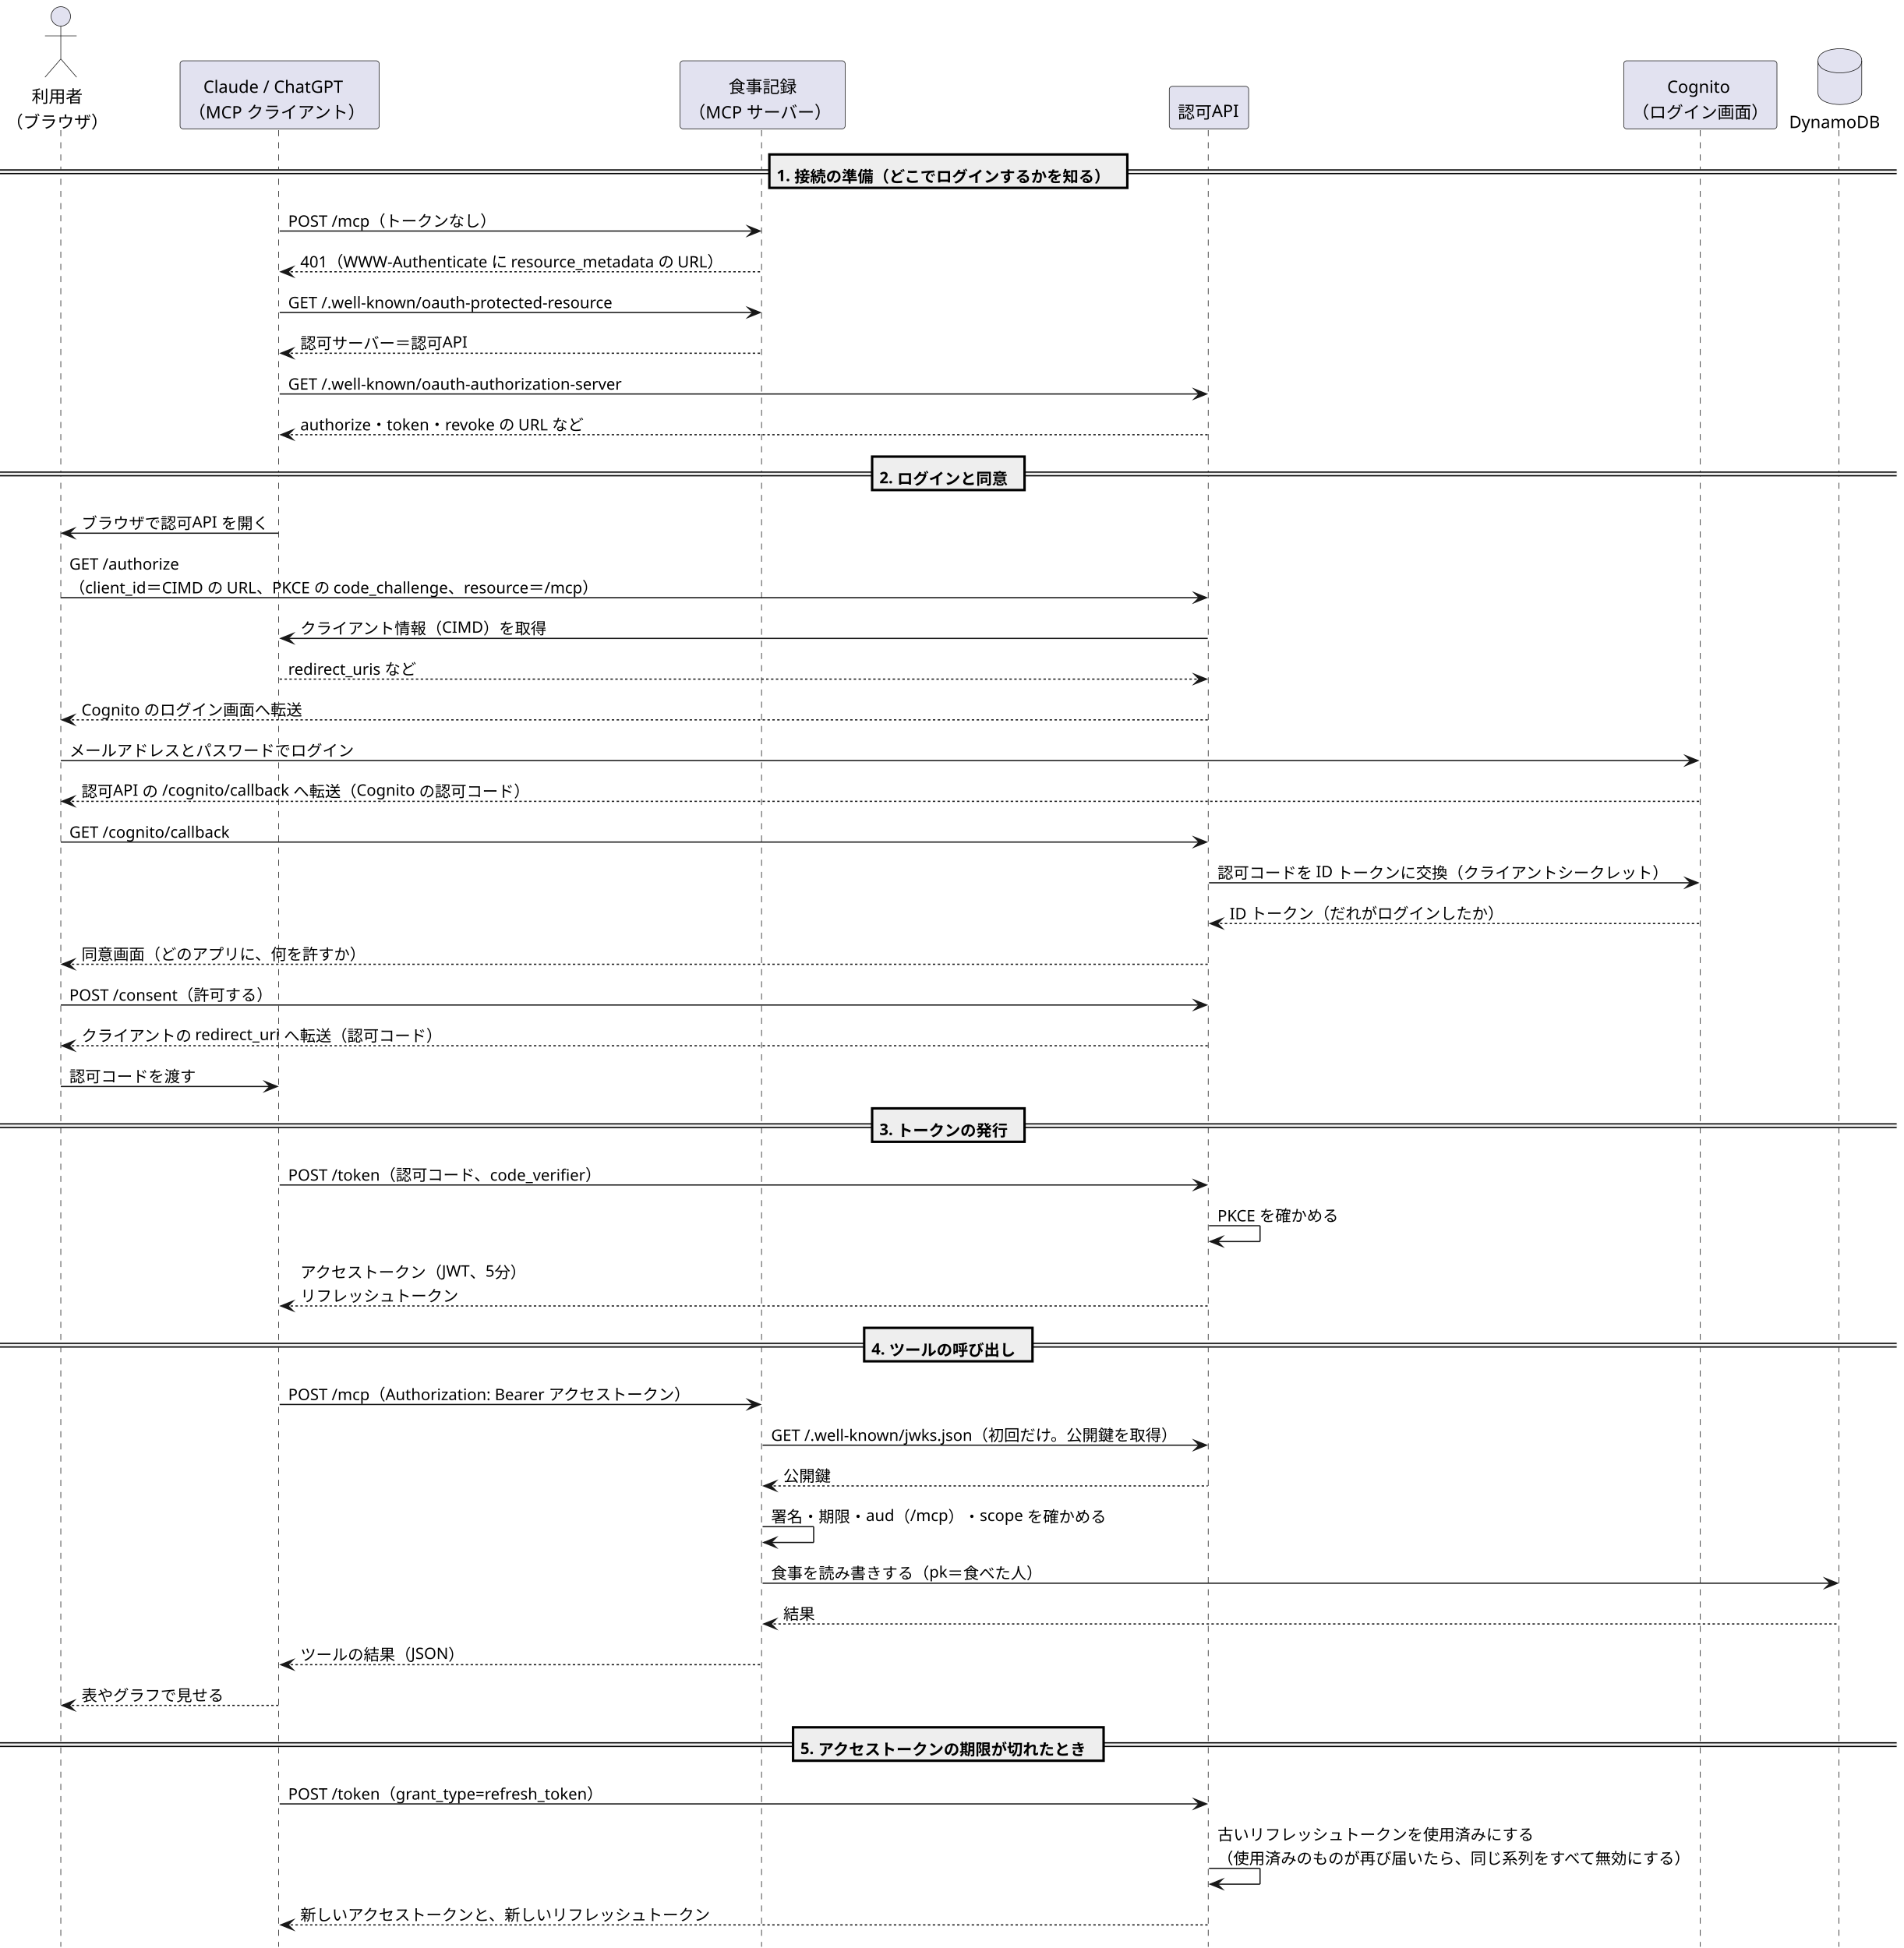
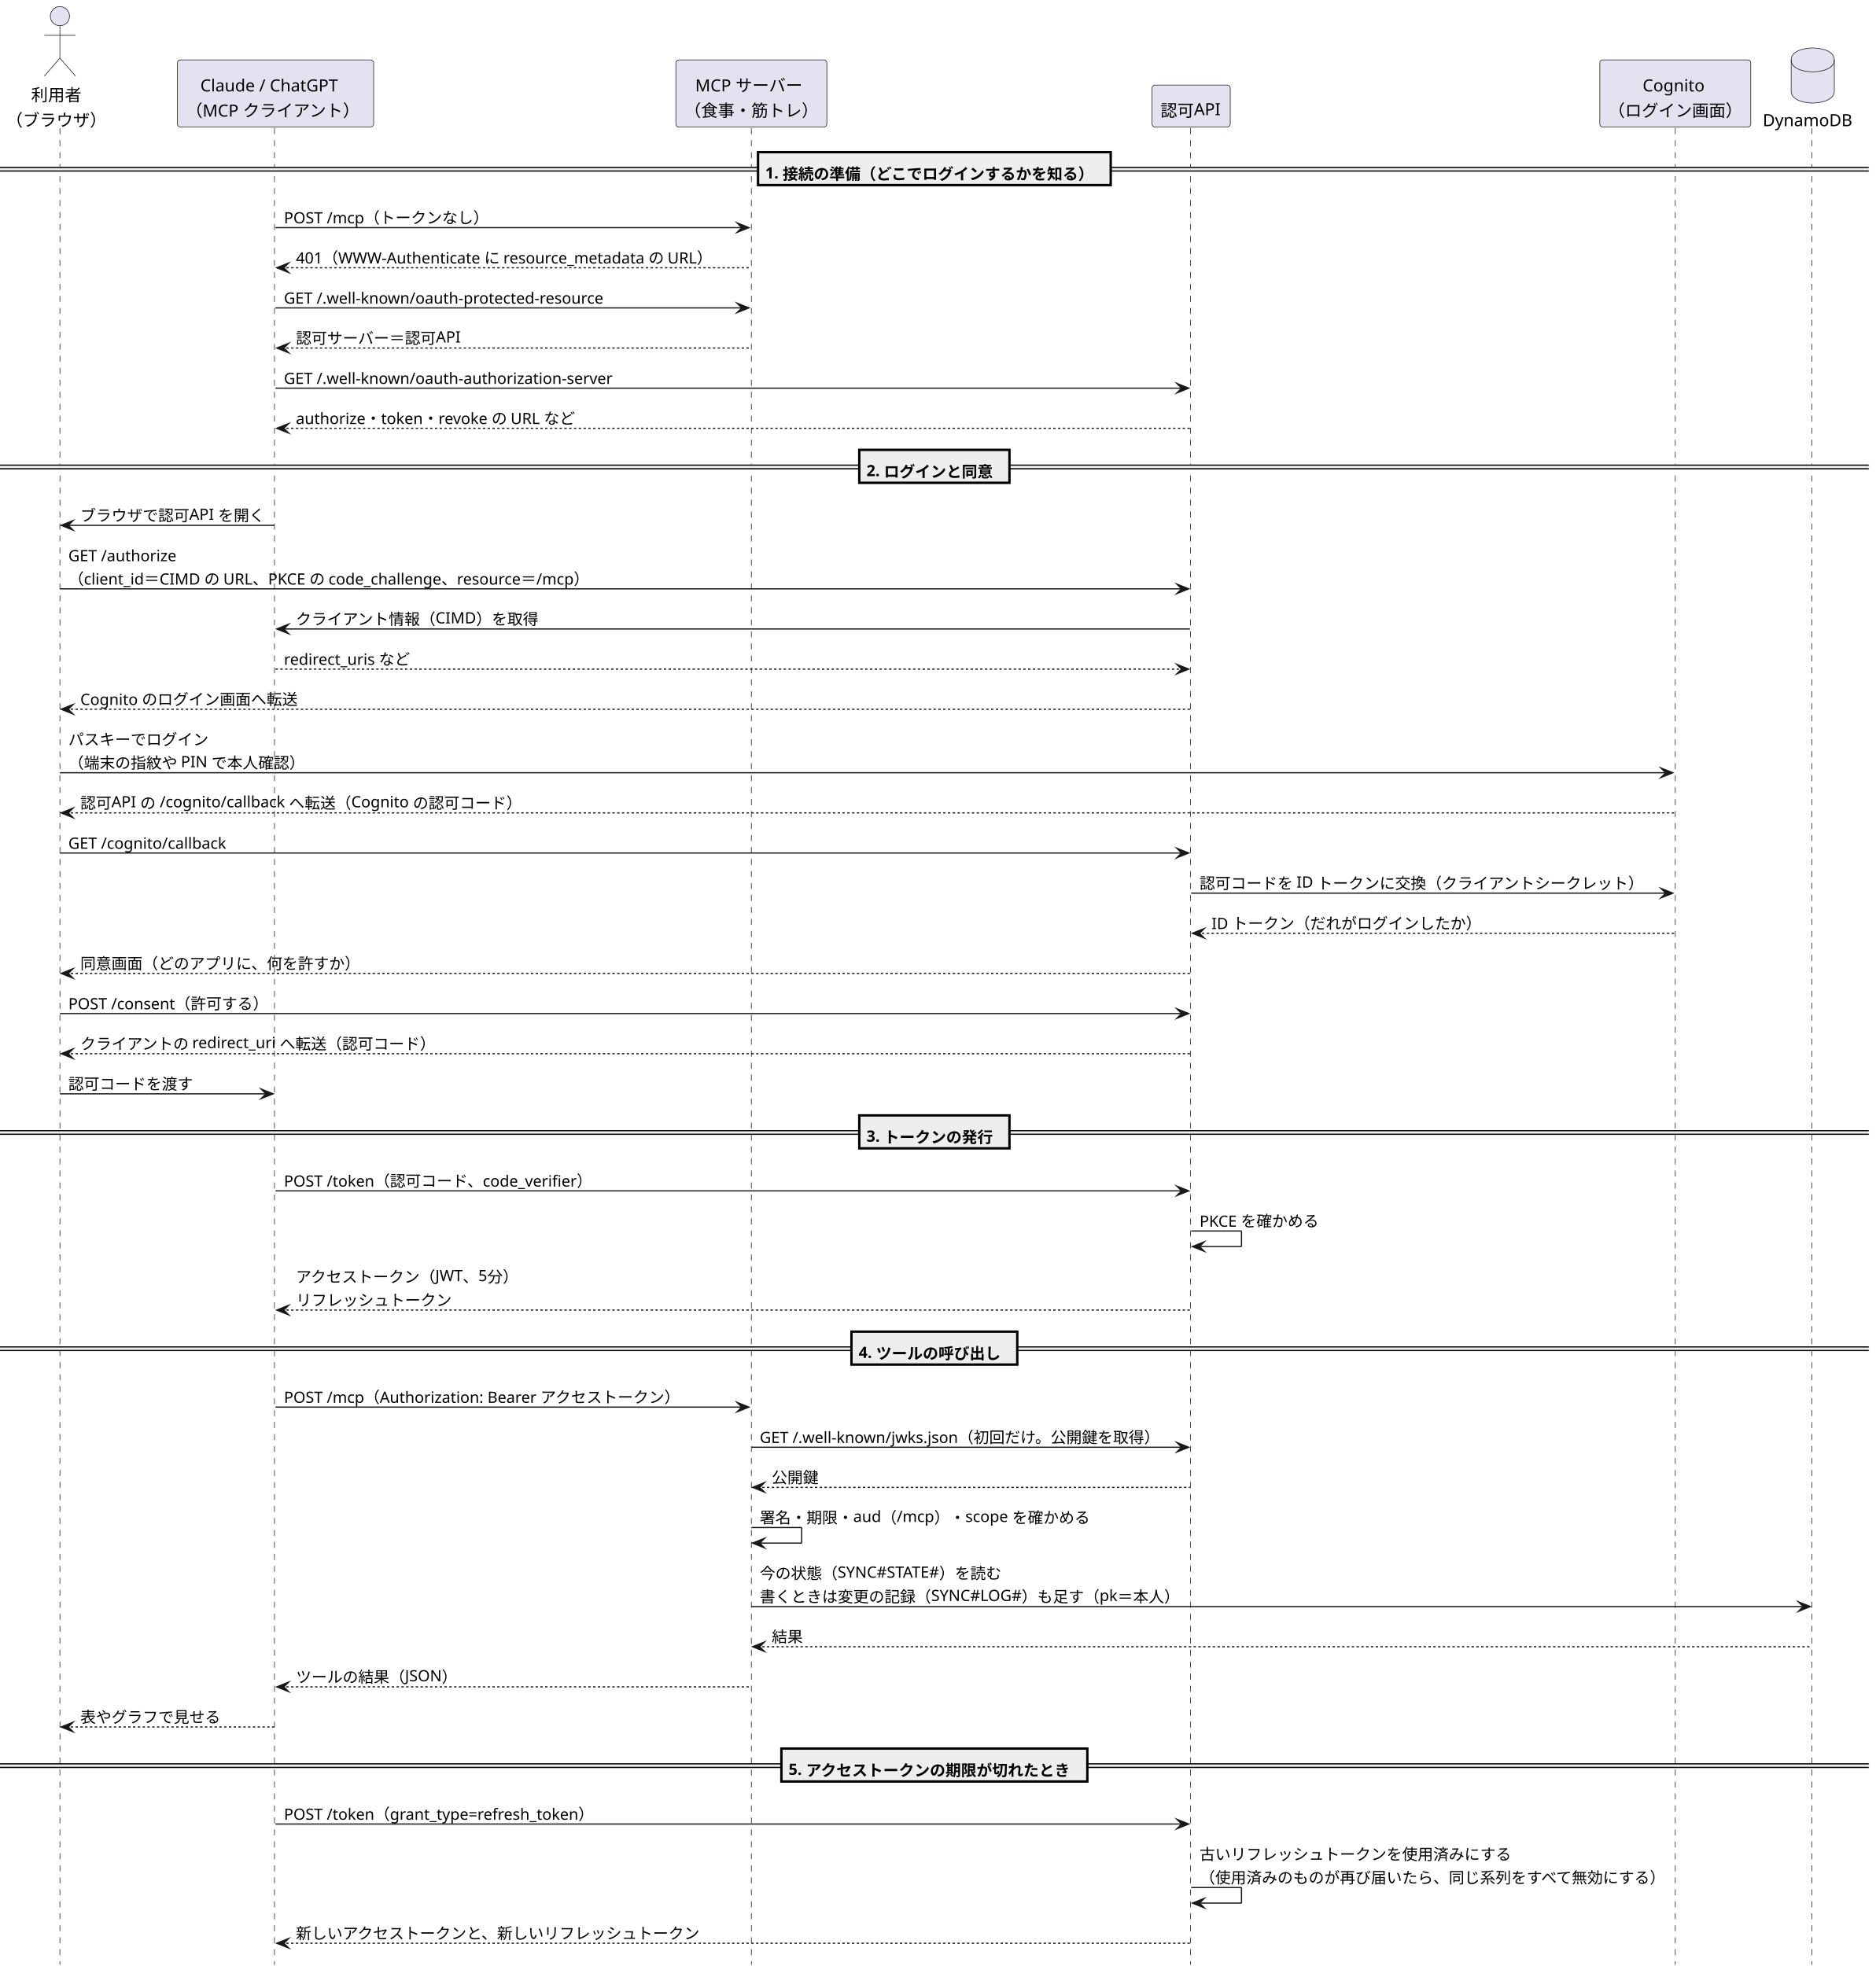
- <svg xmlns="http://www.w3.org/2000/svg" contentStyleType="text/css" data-diagram-type="SEQUENCE" height="1602px" preserveAspectRatio="none" style="width:1565px;height:1602px;background:#FFFFFF;" version="1.1" viewBox="0 0 1565 1602" width="1565px" zoomAndPan="magnify">
+ <svg xmlns="http://www.w3.org/2000/svg" contentStyleType="text/css" data-diagram-type="SEQUENCE" height="1641px" preserveAspectRatio="none" style="width:1565px;height:1641px;background:#FFFFFF;" version="1.1" viewBox="0 0 1565 1641" width="1565px" zoomAndPan="magnify">
  <defs />
  <g>
    <g class="participant-lifeline" data-entity-uid="part1" data-qualified-name="User" data-source-line="7" id="part1-lifeline">
      <g>
-         <rect fill="#000000" fill-opacity="0" height="1494" width="8" x="46" y="107" />
-         <line style="stroke:#181818;stroke-width:0.5;stroke-dasharray:5,5;" x1="50" x2="50" y1="107" y2="1601" />
+         <rect fill="#000000" fill-opacity="0" height="1533" width="8" x="46" y="107" />
+         <line style="stroke:#181818;stroke-width:0.5;stroke-dasharray:5,5;" x1="50" x2="50" y1="107" y2="1640" />
      </g>
    </g>
    <g class="participant-lifeline" data-entity-uid="part2" data-qualified-name="Client" data-source-line="8" id="part2-lifeline">
      <g>
-         <rect fill="#000000" fill-opacity="0" height="1494" width="8" x="225.922" y="107" />
-         <line style="stroke:#181818;stroke-width:0.5;stroke-dasharray:5,5;" x1="229.05" x2="229.05" y1="107" y2="1601" />
+         <rect fill="#000000" fill-opacity="0" height="1533" width="8" x="225.922" y="107" />
+         <line style="stroke:#181818;stroke-width:0.5;stroke-dasharray:5,5;" x1="229.05" x2="229.05" y1="107" y2="1640" />
      </g>
    </g>
    <g class="participant-lifeline" data-entity-uid="part3" data-qualified-name="Meals" data-source-line="9" id="part3-lifeline">
      <g>
-         <rect fill="#000000" fill-opacity="0" height="1494" width="8" x="623.009" y="107" />
-         <line style="stroke:#181818;stroke-width:0.5;stroke-dasharray:5,5;" x1="626.137" x2="626.137" y1="107" y2="1601" />
+         <rect fill="#000000" fill-opacity="0" height="1533" width="8" x="623.009" y="107" />
+         <line style="stroke:#181818;stroke-width:0.5;stroke-dasharray:5,5;" x1="627.009" x2="627.009" y1="107" y2="1640" />
      </g>
    </g>
    <g class="participant-lifeline" data-entity-uid="part4" data-qualified-name="Authz" data-source-line="10" id="part4-lifeline">
      <g>
-         <rect fill="#000000" fill-opacity="0" height="1494" width="8" x="990.014" y="107" />
-         <line style="stroke:#181818;stroke-width:0.5;stroke-dasharray:5,5;" x1="993.387" x2="993.387" y1="107" y2="1601" />
+         <rect fill="#000000" fill-opacity="0" height="1533" width="8" x="990.014" y="107" />
+         <line style="stroke:#181818;stroke-width:0.5;stroke-dasharray:5,5;" x1="993.387" x2="993.387" y1="107" y2="1640" />
      </g>
    </g>
    <g class="participant-lifeline" data-entity-uid="part5" data-qualified-name="Cognito" data-source-line="11" id="part5-lifeline">
      <g>
-         <rect fill="#000000" fill-opacity="0" height="1494" width="8" x="1394.014" y="107" />
-         <line style="stroke:#181818;stroke-width:0.5;stroke-dasharray:5,5;" x1="1398.014" x2="1398.014" y1="107" y2="1601" />
+         <rect fill="#000000" fill-opacity="0" height="1533" width="8" x="1394.014" y="107" />
+         <line style="stroke:#181818;stroke-width:0.5;stroke-dasharray:5,5;" x1="1398.014" x2="1398.014" y1="107" y2="1640" />
      </g>
    </g>
    <g class="participant-lifeline" data-entity-uid="part6" data-qualified-name="DB" data-source-line="12" id="part6-lifeline">
      <g>
-         <rect fill="#000000" fill-opacity="0" height="1494" width="8" x="1508.731" y="107" />
-         <line style="stroke:#181818;stroke-width:0.5;stroke-dasharray:5,5;" x1="1512.014" x2="1512.014" y1="107" y2="1601" />
+         <rect fill="#000000" fill-opacity="0" height="1533" width="8" x="1508.731" y="107" />
+         <line style="stroke:#181818;stroke-width:0.5;stroke-dasharray:5,5;" x1="1512.014" x2="1512.014" y1="107" y2="1640" />
      </g>
    </g>
    <g class="participant participant-head" data-entity-uid="part1" data-qualified-name="User" data-source-line="7" id="part1-head">
      <text fill="#000000" font-family="'Hiragino Sans'" font-size="14" lengthAdjust="spacing" textLength="42" x="26" y="84.32">利用者</text>
      <text fill="#000000" font-family="'Hiragino Sans'" font-size="14" lengthAdjust="spacing" textLength="84" x="5" y="105.32">（ブラウザ）</text>
      <ellipse cx="50" cy="13.5" fill="#E2E2F0" rx="8" ry="8" style="stroke:#181818;stroke-width:0.5;" />
      <path d="M50,21.5 L50,48.5 M37,29.5 L63,29.5 M50,48.5 L37,63.5 M50,48.5 L63,63.5" fill="none" style="stroke:#181818;stroke-width:0.5;" />
    </g>
    <g class="participant participant-head" data-entity-uid="part2" data-qualified-name="Client" data-source-line="8" id="part2-head">
      <rect fill="#E2E2F0" height="56" rx="2.5" ry="2.5" style="stroke:#181818;stroke-width:0.5;" width="163.744" x="148.05" y="50" />
      <text fill="#000000" font-family="'Hiragino Sans'" font-size="14" lengthAdjust="spacing" textLength="125.44" x="167.202" y="76.32">Claude / ChatGPT</text>
      <text fill="#000000" font-family="'Hiragino Sans'" font-size="14" lengthAdjust="spacing" textLength="149.744" x="155.05" y="97.32">（MCP クライアント）</text>
    </g>
    <g class="participant participant-head" data-entity-uid="part3" data-qualified-name="Meals" data-source-line="9" id="part3-head">
-       <rect fill="#E2E2F0" height="56" rx="2.5" ry="2.5" style="stroke:#181818;stroke-width:0.5;" width="135.744" x="559.137" y="50" />
-       <text fill="#000000" font-family="'Hiragino Sans'" font-size="14" lengthAdjust="spacing" textLength="56" x="599.009" y="76.32">食事記録</text>
-       <text fill="#000000" font-family="'Hiragino Sans'" font-size="14" lengthAdjust="spacing" textLength="121.744" x="566.137" y="97.32">（MCP サーバー）</text>
+       <rect fill="#E2E2F0" height="56" rx="2.5" ry="2.5" style="stroke:#181818;stroke-width:0.5;" width="126" x="564.009" y="50" />
+       <text fill="#000000" font-family="'Hiragino Sans'" font-size="14" lengthAdjust="spacing" textLength="93.744" x="580.137" y="76.32">MCP サーバー</text>
+       <text fill="#000000" font-family="'Hiragino Sans'" font-size="14" lengthAdjust="spacing" textLength="112" x="571.009" y="97.32">（食事・筋トレ）</text>
    </g>
    <g class="participant participant-head" data-entity-uid="part4" data-qualified-name="Authz" data-source-line="10" id="part4-head">
      <rect fill="#E2E2F0" height="35" rx="2.5" ry="2.5" style="stroke:#181818;stroke-width:0.5;" width="65.254" x="961.387" y="71" />
      <text fill="#000000" font-family="'Hiragino Sans'" font-size="14" lengthAdjust="spacing" textLength="51.254" x="968.387" y="97.32">認可API</text>
    </g>
    <g class="participant participant-head" data-entity-uid="part5" data-qualified-name="Cognito" data-source-line="11" id="part5-head">
      <rect fill="#E2E2F0" height="56" rx="2.5" ry="2.5" style="stroke:#181818;stroke-width:0.5;" width="126" x="1335.014" y="50" />
      <text fill="#000000" font-family="'Hiragino Sans'" font-size="14" lengthAdjust="spacing" textLength="54.53" x="1370.749" y="76.32">Cognito</text>
      <text fill="#000000" font-family="'Hiragino Sans'" font-size="14" lengthAdjust="spacing" textLength="112" x="1342.014" y="97.32">（ログイン画面）</text>
    </g>
    <g class="participant participant-head" data-entity-uid="part6" data-qualified-name="DB" data-source-line="12" id="part6-head">
      <text fill="#000000" font-family="'Hiragino Sans'" font-size="14" lengthAdjust="spacing" textLength="77.434" x="1471.014" y="105.32">DynamoDB</text>
      <path d="M1494.731,50 C1494.731,40 1512.731,40 1512.731,40 C1512.731,40 1530.731,40 1530.731,50 L1530.731,76 C1530.731,86 1512.731,86 1512.731,86 C1512.731,86 1494.731,86 1494.731,76 L1494.731,50" fill="#E2E2F0" style="stroke:#181818;stroke-width:0.5;" />
      <path d="M1494.731,50 C1494.731,60 1512.731,60 1512.731,60 C1512.731,60 1530.731,60 1530.731,50" fill="none" style="stroke:#181818;stroke-width:0.5;" />
    </g>
    <rect fill="#EEEEEE" height="3" style="stroke:#EEEEEE;stroke-width:1;" width="1559.448" x="0" y="139.75" />
    <line style="stroke:#000000;stroke-width:1;" x1="0" x2="1559.448" y1="139.75" y2="139.75" />
    <line style="stroke:#000000;stroke-width:1;" x1="0" x2="1559.448" y1="142.75" y2="142.75" />
    <rect fill="#EEEEEE" height="27.5" style="stroke:#000000;stroke-width:2;" width="294.319" x="632.564" y="127" />
    <text fill="#000000" font-family="'Hiragino Sans'" font-size="13" font-weight="700" lengthAdjust="spacing" textLength="275.99" x="638.564" y="148.94">1. 接続の準備（どこでログインするかを知る）</text>
    <g class="message" data-entity-1="part2" data-entity-2="part3" data-source-line="15" id="msg1">
      <polygon fill="#181818" points="615.009,186,625.009,190,615.009,194,619.009,190" style="stroke:#181818;stroke-width:1;stroke-linejoin:miter;stroke-miterlimit:10;" />
      <line style="stroke:#181818;stroke-width:1;" x1="229.922" x2="621.009" y1="190" y2="190" />
      <text fill="#000000" font-family="'Hiragino Sans'" font-size="13" lengthAdjust="spacing" textLength="178.594" x="236.922" y="186.44">POST /mcp（トークンなし）</text>
    </g>
    <g class="message" data-entity-1="part3" data-entity-2="part2" data-source-line="16" id="msg2">
      <polygon fill="#181818" points="240.922,219.5,230.922,223.5,240.922,227.5,236.922,223.5" style="stroke:#181818;stroke-width:1;stroke-linejoin:miter;stroke-miterlimit:10;" />
      <line style="stroke:#181818;stroke-width:1;stroke-dasharray:2,2;" x1="234.922" x2="626.009" y1="223.5" y2="223.5" />
      <text fill="#000000" font-family="'Hiragino Sans'" font-size="13" lengthAdjust="spacing" textLength="373.087" x="246.922" y="219.94">401（WWW-Authenticate に resource_metadata の URL）</text>
    </g>
    <g class="message" data-entity-1="part2" data-entity-2="part3" data-source-line="17" id="msg3">
      <polygon fill="#181818" points="615.009,253,625.009,257,615.009,261,619.009,257" style="stroke:#181818;stroke-width:1;stroke-linejoin:miter;stroke-miterlimit:10;" />
      <line style="stroke:#181818;stroke-width:1;" x1="229.922" x2="621.009" y1="257" y2="257" />
      <text fill="#000000" font-family="'Hiragino Sans'" font-size="13" lengthAdjust="spacing" textLength="283.088" x="236.922" y="253.44">GET /.well-known/oauth-protected-resource</text>
    </g>
    <g class="message" data-entity-1="part3" data-entity-2="part2" data-source-line="18" id="msg4">
      <polygon fill="#181818" points="240.922,286.5,230.922,290.5,240.922,294.5,236.922,290.5" style="stroke:#181818;stroke-width:1;stroke-linejoin:miter;stroke-miterlimit:10;" />
      <line style="stroke:#181818;stroke-width:1;stroke-dasharray:2,2;" x1="234.922" x2="626.009" y1="290.5" y2="290.5" />
      <text fill="#000000" font-family="'Hiragino Sans'" font-size="13" lengthAdjust="spacing" textLength="138.593" x="246.922" y="286.94">認可サーバー＝認可API</text>
    </g>
    <g class="message" data-entity-1="part2" data-entity-2="part4" data-source-line="19" id="msg5">
      <polygon fill="#181818" points="982.014,320,992.014,324,982.014,328,986.014,324" style="stroke:#181818;stroke-width:1;stroke-linejoin:miter;stroke-miterlimit:10;" />
      <line style="stroke:#181818;stroke-width:1;" x1="229.922" x2="988.014" y1="324" y2="324" />
      <text fill="#000000" font-family="'Hiragino Sans'" font-size="13" lengthAdjust="spacing" textLength="286.702" x="236.922" y="320.44">GET /.well-known/oauth-authorization-server</text>
    </g>
    <g class="message" data-entity-1="part4" data-entity-2="part2" data-source-line="20" id="msg6">
      <polygon fill="#181818" points="240.922,353.5,230.922,357.5,240.922,361.5,236.922,357.5" style="stroke:#181818;stroke-width:1;stroke-linejoin:miter;stroke-miterlimit:10;" />
      <line style="stroke:#181818;stroke-width:1;stroke-dasharray:2,2;" x1="234.922" x2="993.014" y1="357.5" y2="357.5" />
      <text fill="#000000" font-family="'Hiragino Sans'" font-size="13" lengthAdjust="spacing" textLength="244.777" x="246.922" y="353.94">authorize・token・revoke の URL など</text>
    </g>
    <rect fill="#EEEEEE" height="3" style="stroke:#EEEEEE;stroke-width:1;" width="1559.448" x="0" y="388.25" />
    <line style="stroke:#000000;stroke-width:1;" x1="0" x2="1559.448" y1="388.25" y2="388.25" />
    <line style="stroke:#000000;stroke-width:1;" x1="0" x2="1559.448" y1="391.25" y2="391.25" />
    <rect fill="#EEEEEE" height="27.5" style="stroke:#000000;stroke-width:2;" width="125.319" x="717.064" y="375.5" />
    <text fill="#000000" font-family="'Hiragino Sans'" font-size="13" font-weight="700" lengthAdjust="spacing" textLength="106.99" x="723.064" y="397.44">2. ログインと同意</text>
    <g class="message" data-entity-1="part2" data-entity-2="part1" data-source-line="23" id="msg7">
      <polygon fill="#181818" points="61,434.5,51,438.5,61,442.5,57,438.5" style="stroke:#181818;stroke-width:1;stroke-linejoin:miter;stroke-miterlimit:10;" />
      <line style="stroke:#181818;stroke-width:1;" x1="55" x2="228.922" y1="438.5" y2="438.5" />
      <text fill="#000000" font-family="'Hiragino Sans'" font-size="13" lengthAdjust="spacing" textLength="155.922" x="67" y="434.94">ブラウザで認可API を開く</text>
    </g>
    <g class="message" data-entity-1="part1" data-entity-2="part4" data-source-line="24" id="msg8">
      <polygon fill="#181818" points="982.014,487.5,992.014,491.5,982.014,495.5,986.014,491.5" style="stroke:#181818;stroke-width:1;stroke-linejoin:miter;stroke-miterlimit:10;" />
      <line style="stroke:#181818;stroke-width:1;" x1="50" x2="988.014" y1="491.5" y2="491.5" />
      <text fill="#000000" font-family="'Hiragino Sans'" font-size="13" lengthAdjust="spacing" textLength="96.642" x="57" y="468.44">GET /authorize</text>
      <text fill="#000000" font-family="'Hiragino Sans'" font-size="13" lengthAdjust="spacing" textLength="462.423" x="57" y="487.94">（client_id＝CIMD の URL、PKCE の code_challenge、resource＝/mcp）</text>
    </g>
    <g class="message" data-entity-1="part4" data-entity-2="part2" data-source-line="25" id="msg9">
      <polygon fill="#181818" points="240.922,521,230.922,525,240.922,529,236.922,525" style="stroke:#181818;stroke-width:1;stroke-linejoin:miter;stroke-miterlimit:10;" />
      <line style="stroke:#181818;stroke-width:1;" x1="234.922" x2="993.014" y1="525" y2="525" />
      <text fill="#000000" font-family="'Hiragino Sans'" font-size="13" lengthAdjust="spacing" textLength="204.204" x="246.922" y="521.44">クライアント情報（CIMD）を取得</text>
    </g>
    <g class="message" data-entity-1="part2" data-entity-2="part4" data-source-line="26" id="msg10">
      <polygon fill="#181818" points="982.014,554.5,992.014,558.5,982.014,562.5,986.014,558.5" style="stroke:#181818;stroke-width:1;stroke-linejoin:miter;stroke-miterlimit:10;" />
      <line style="stroke:#181818;stroke-width:1;stroke-dasharray:2,2;" x1="229.922" x2="988.014" y1="558.5" y2="558.5" />
      <text fill="#000000" font-family="'Hiragino Sans'" font-size="13" lengthAdjust="spacing" textLength="111.111" x="236.922" y="554.94">redirect_uris など</text>
    </g>
    <g class="message" data-entity-1="part4" data-entity-2="part1" data-source-line="27" id="msg11">
      <polygon fill="#181818" points="61,588,51,592,61,596,57,592" style="stroke:#181818;stroke-width:1;stroke-linejoin:miter;stroke-miterlimit:10;" />
      <line style="stroke:#181818;stroke-width:1;stroke-dasharray:2,2;" x1="55" x2="993.014" y1="592" y2="592" />
      <text fill="#000000" font-family="'Hiragino Sans'" font-size="13" lengthAdjust="spacing" textLength="184.964" x="67" y="588.44">Cognito のログイン画面へ転送</text>
    </g>
    <g class="message" data-entity-1="part1" data-entity-2="part5" data-source-line="28" id="msg12">
-       <polygon fill="#181818" points="1386.014,621.5,1396.014,625.5,1386.014,629.5,1390.014,625.5" style="stroke:#181818;stroke-width:1;stroke-linejoin:miter;stroke-miterlimit:10;" />
-       <line style="stroke:#181818;stroke-width:1;" x1="50" x2="1392.014" y1="625.5" y2="625.5" />
-       <text fill="#000000" font-family="'Hiragino Sans'" font-size="13" lengthAdjust="spacing" textLength="234" x="57" y="621.94">メールアドレスとパスワードでログイン</text>
+       <polygon fill="#181818" points="1386.014,641,1396.014,645,1386.014,649,1390.014,645" style="stroke:#181818;stroke-width:1;stroke-linejoin:miter;stroke-miterlimit:10;" />
+       <line style="stroke:#181818;stroke-width:1;" x1="50" x2="1392.014" y1="645" y2="645" />
+       <text fill="#000000" font-family="'Hiragino Sans'" font-size="13" lengthAdjust="spacing" textLength="117" x="57" y="621.94">パスキーでログイン</text>
+       <text fill="#000000" font-family="'Hiragino Sans'" font-size="13" lengthAdjust="spacing" textLength="199.563" x="57" y="641.44">（端末の指紋や PIN で本人確認）</text>
    </g>
    <g class="message" data-entity-1="part5" data-entity-2="part1" data-source-line="29" id="msg13">
-       <polygon fill="#181818" points="61,655,51,659,61,663,57,659" style="stroke:#181818;stroke-width:1;stroke-linejoin:miter;stroke-miterlimit:10;" />
-       <line style="stroke:#181818;stroke-width:1;stroke-dasharray:2,2;" x1="55" x2="1397.014" y1="659" y2="659" />
-       <text fill="#000000" font-family="'Hiragino Sans'" font-size="13" lengthAdjust="spacing" textLength="384.072" x="67" y="655.44">認可API の /cognito/callback へ転送（Cognito の認可コード）</text>
+       <polygon fill="#181818" points="61,674.5,51,678.5,61,682.5,57,678.5" style="stroke:#181818;stroke-width:1;stroke-linejoin:miter;stroke-miterlimit:10;" />
+       <line style="stroke:#181818;stroke-width:1;stroke-dasharray:2,2;" x1="55" x2="1397.014" y1="678.5" y2="678.5" />
+       <text fill="#000000" font-family="'Hiragino Sans'" font-size="13" lengthAdjust="spacing" textLength="384.072" x="67" y="674.94">認可API の /cognito/callback へ転送（Cognito の認可コード）</text>
    </g>
    <g class="message" data-entity-1="part1" data-entity-2="part4" data-source-line="30" id="msg14">
-       <polygon fill="#181818" points="982.014,688.5,992.014,692.5,982.014,696.5,986.014,692.5" style="stroke:#181818;stroke-width:1;stroke-linejoin:miter;stroke-miterlimit:10;" />
-       <line style="stroke:#181818;stroke-width:1;" x1="50" x2="988.014" y1="692.5" y2="692.5" />
-       <text fill="#000000" font-family="'Hiragino Sans'" font-size="13" lengthAdjust="spacing" textLength="143.455" x="57" y="688.94">GET /cognito/callback</text>
+       <polygon fill="#181818" points="982.014,708,992.014,712,982.014,716,986.014,712" style="stroke:#181818;stroke-width:1;stroke-linejoin:miter;stroke-miterlimit:10;" />
+       <line style="stroke:#181818;stroke-width:1;" x1="50" x2="988.014" y1="712" y2="712" />
+       <text fill="#000000" font-family="'Hiragino Sans'" font-size="13" lengthAdjust="spacing" textLength="143.455" x="57" y="708.44">GET /cognito/callback</text>
    </g>
    <g class="message" data-entity-1="part4" data-entity-2="part5" data-source-line="31" id="msg15">
-       <polygon fill="#181818" points="1386.014,722,1396.014,726,1386.014,730,1390.014,726" style="stroke:#181818;stroke-width:1;stroke-linejoin:miter;stroke-miterlimit:10;" />
-       <line style="stroke:#181818;stroke-width:1;" x1="994.014" x2="1392.014" y1="726" y2="726" />
-       <text fill="#000000" font-family="'Hiragino Sans'" font-size="13" lengthAdjust="spacing" textLength="372.749" x="1001.014" y="722.44">認可コードを ID トークンに交換（クライアントシークレット）</text>
+       <polygon fill="#181818" points="1386.014,741.5,1396.014,745.5,1386.014,749.5,1390.014,745.5" style="stroke:#181818;stroke-width:1;stroke-linejoin:miter;stroke-miterlimit:10;" />
+       <line style="stroke:#181818;stroke-width:1;" x1="994.014" x2="1392.014" y1="745.5" y2="745.5" />
+       <text fill="#000000" font-family="'Hiragino Sans'" font-size="13" lengthAdjust="spacing" textLength="372.749" x="1001.014" y="741.94">認可コードを ID トークンに交換（クライアントシークレット）</text>
    </g>
    <g class="message" data-entity-1="part5" data-entity-2="part4" data-source-line="32" id="msg16">
-       <polygon fill="#181818" points="1005.014,755.5,995.014,759.5,1005.014,763.5,1001.014,759.5" style="stroke:#181818;stroke-width:1;stroke-linejoin:miter;stroke-miterlimit:10;" />
-       <line style="stroke:#181818;stroke-width:1;stroke-dasharray:2,2;" x1="999.014" x2="1397.014" y1="759.5" y2="759.5" />
-       <text fill="#000000" font-family="'Hiragino Sans'" font-size="13" lengthAdjust="spacing" textLength="225.42" x="1011.014" y="755.94">ID トークン（だれがログインしたか）</text>
+       <polygon fill="#181818" points="1005.014,775,995.014,779,1005.014,783,1001.014,779" style="stroke:#181818;stroke-width:1;stroke-linejoin:miter;stroke-miterlimit:10;" />
+       <line style="stroke:#181818;stroke-width:1;stroke-dasharray:2,2;" x1="999.014" x2="1397.014" y1="779" y2="779" />
+       <text fill="#000000" font-family="'Hiragino Sans'" font-size="13" lengthAdjust="spacing" textLength="225.42" x="1011.014" y="775.44">ID トークン（だれがログインしたか）</text>
    </g>
    <g class="message" data-entity-1="part4" data-entity-2="part1" data-source-line="33" id="msg17">
-       <polygon fill="#181818" points="61,789,51,793,61,797,57,793" style="stroke:#181818;stroke-width:1;stroke-linejoin:miter;stroke-miterlimit:10;" />
-       <line style="stroke:#181818;stroke-width:1;stroke-dasharray:2,2;" x1="55" x2="993.014" y1="793" y2="793" />
-       <text fill="#000000" font-family="'Hiragino Sans'" font-size="13" lengthAdjust="spacing" textLength="234" x="67" y="789.44">同意画面（どのアプリに、何を許すか）</text>
+       <polygon fill="#181818" points="61,808.5,51,812.5,61,816.5,57,812.5" style="stroke:#181818;stroke-width:1;stroke-linejoin:miter;stroke-miterlimit:10;" />
+       <line style="stroke:#181818;stroke-width:1;stroke-dasharray:2,2;" x1="55" x2="993.014" y1="812.5" y2="812.5" />
+       <text fill="#000000" font-family="'Hiragino Sans'" font-size="13" lengthAdjust="spacing" textLength="234" x="67" y="808.94">同意画面（どのアプリに、何を許すか）</text>
    </g>
    <g class="message" data-entity-1="part1" data-entity-2="part4" data-source-line="34" id="msg18">
-       <polygon fill="#181818" points="982.014,822.5,992.014,826.5,982.014,830.5,986.014,826.5" style="stroke:#181818;stroke-width:1;stroke-linejoin:miter;stroke-miterlimit:10;" />
-       <line style="stroke:#181818;stroke-width:1;" x1="50" x2="988.014" y1="826.5" y2="826.5" />
-       <text fill="#000000" font-family="'Hiragino Sans'" font-size="13" lengthAdjust="spacing" textLength="175.994" x="57" y="822.94">POST /consent（許可する）</text>
+       <polygon fill="#181818" points="982.014,842,992.014,846,982.014,850,986.014,846" style="stroke:#181818;stroke-width:1;stroke-linejoin:miter;stroke-miterlimit:10;" />
+       <line style="stroke:#181818;stroke-width:1;" x1="50" x2="988.014" y1="846" y2="846" />
+       <text fill="#000000" font-family="'Hiragino Sans'" font-size="13" lengthAdjust="spacing" textLength="175.994" x="57" y="842.44">POST /consent（許可する）</text>
    </g>
    <g class="message" data-entity-1="part4" data-entity-2="part1" data-source-line="35" id="msg19">
-       <polygon fill="#181818" points="61,856,51,860,61,864,57,860" style="stroke:#181818;stroke-width:1;stroke-linejoin:miter;stroke-miterlimit:10;" />
-       <line style="stroke:#181818;stroke-width:1;stroke-dasharray:2,2;" x1="55" x2="993.014" y1="860" y2="860" />
-       <text fill="#000000" font-family="'Hiragino Sans'" font-size="13" lengthAdjust="spacing" textLength="303.459" x="67" y="856.44">クライアントの redirect_uri へ転送（認可コード）</text>
+       <polygon fill="#181818" points="61,875.5,51,879.5,61,883.5,57,879.5" style="stroke:#181818;stroke-width:1;stroke-linejoin:miter;stroke-miterlimit:10;" />
+       <line style="stroke:#181818;stroke-width:1;stroke-dasharray:2,2;" x1="55" x2="993.014" y1="879.5" y2="879.5" />
+       <text fill="#000000" font-family="'Hiragino Sans'" font-size="13" lengthAdjust="spacing" textLength="303.459" x="67" y="875.94">クライアントの redirect_uri へ転送（認可コード）</text>
    </g>
    <g class="message" data-entity-1="part1" data-entity-2="part2" data-source-line="36" id="msg20">
-       <polygon fill="#181818" points="217.922,889.5,227.922,893.5,217.922,897.5,221.922,893.5" style="stroke:#181818;stroke-width:1;stroke-linejoin:miter;stroke-miterlimit:10;" />
-       <line style="stroke:#181818;stroke-width:1;" x1="50" x2="223.922" y1="893.5" y2="893.5" />
-       <text fill="#000000" font-family="'Hiragino Sans'" font-size="13" lengthAdjust="spacing" textLength="104" x="57" y="889.94">認可コードを渡す</text>
-     </g>
-     <rect fill="#EEEEEE" height="3" style="stroke:#EEEEEE;stroke-width:1;" width="1559.448" x="0" y="924.25" />
-     <line style="stroke:#000000;stroke-width:1;" x1="0" x2="1559.448" y1="924.25" y2="924.25" />
-     <line style="stroke:#000000;stroke-width:1;" x1="0" x2="1559.448" y1="927.25" y2="927.25" />
-     <rect fill="#EEEEEE" height="27.5" style="stroke:#000000;stroke-width:2;" width="125.319" x="717.064" y="911.5" />
-     <text fill="#000000" font-family="'Hiragino Sans'" font-size="13" font-weight="700" lengthAdjust="spacing" textLength="106.99" x="723.064" y="933.44">3. トークンの発行</text>
+       <polygon fill="#181818" points="217.922,909,227.922,913,217.922,917,221.922,913" style="stroke:#181818;stroke-width:1;stroke-linejoin:miter;stroke-miterlimit:10;" />
+       <line style="stroke:#181818;stroke-width:1;" x1="50" x2="223.922" y1="913" y2="913" />
+       <text fill="#000000" font-family="'Hiragino Sans'" font-size="13" lengthAdjust="spacing" textLength="104" x="57" y="909.44">認可コードを渡す</text>
+     </g>
+     <rect fill="#EEEEEE" height="3" style="stroke:#EEEEEE;stroke-width:1;" width="1559.448" x="0" y="943.75" />
+     <line style="stroke:#000000;stroke-width:1;" x1="0" x2="1559.448" y1="943.75" y2="943.75" />
+     <line style="stroke:#000000;stroke-width:1;" x1="0" x2="1559.448" y1="946.75" y2="946.75" />
+     <rect fill="#EEEEEE" height="27.5" style="stroke:#000000;stroke-width:2;" width="125.319" x="717.064" y="931" />
+     <text fill="#000000" font-family="'Hiragino Sans'" font-size="13" font-weight="700" lengthAdjust="spacing" textLength="106.99" x="723.064" y="952.94">3. トークンの発行</text>
    <g class="message" data-entity-1="part2" data-entity-2="part4" data-source-line="39" id="msg21">
-       <polygon fill="#181818" points="982.014,970.5,992.014,974.5,982.014,978.5,986.014,974.5" style="stroke:#181818;stroke-width:1;stroke-linejoin:miter;stroke-miterlimit:10;" />
-       <line style="stroke:#181818;stroke-width:1;" x1="229.922" x2="988.014" y1="974.5" y2="974.5" />
-       <text fill="#000000" font-family="'Hiragino Sans'" font-size="13" lengthAdjust="spacing" textLength="270.283" x="236.922" y="970.94">POST /token（認可コード、code_verifier）</text>
+       <polygon fill="#181818" points="982.014,990,992.014,994,982.014,998,986.014,994" style="stroke:#181818;stroke-width:1;stroke-linejoin:miter;stroke-miterlimit:10;" />
+       <line style="stroke:#181818;stroke-width:1;" x1="229.922" x2="988.014" y1="994" y2="994" />
+       <text fill="#000000" font-family="'Hiragino Sans'" font-size="13" lengthAdjust="spacing" textLength="270.283" x="236.922" y="990.44">POST /token（認可コード、code_verifier）</text>
    </g>
    <g class="message" data-entity-1="part4" data-entity-2="part4" data-source-line="40" id="msg22">
-       <line style="stroke:#181818;stroke-width:1;" x1="994.014" x2="1036.014" y1="1008" y2="1008" />
-       <line style="stroke:#181818;stroke-width:1;" x1="1036.014" x2="1036.014" y1="1008" y2="1021" />
-       <line style="stroke:#181818;stroke-width:1;" x1="995.014" x2="1036.014" y1="1021" y2="1021" />
-       <polygon fill="#181818" points="1005.014,1017,995.014,1021,1005.014,1025,1001.014,1021" style="stroke:#181818;stroke-width:1;stroke-linejoin:miter;stroke-miterlimit:10;" />
-       <text fill="#000000" font-family="'Hiragino Sans'" font-size="13" lengthAdjust="spacing" textLength="105.313" x="1001.014" y="1004.44">PKCE を確かめる</text>
+       <line style="stroke:#181818;stroke-width:1;" x1="994.014" x2="1036.014" y1="1027.5" y2="1027.5" />
+       <line style="stroke:#181818;stroke-width:1;" x1="1036.014" x2="1036.014" y1="1027.5" y2="1040.5" />
+       <line style="stroke:#181818;stroke-width:1;" x1="995.014" x2="1036.014" y1="1040.5" y2="1040.5" />
+       <polygon fill="#181818" points="1005.014,1036.5,995.014,1040.5,1005.014,1044.5,1001.014,1040.5" style="stroke:#181818;stroke-width:1;stroke-linejoin:miter;stroke-miterlimit:10;" />
+       <text fill="#000000" font-family="'Hiragino Sans'" font-size="13" lengthAdjust="spacing" textLength="105.313" x="1001.014" y="1023.94">PKCE を確かめる</text>
    </g>
    <g class="message" data-entity-1="part4" data-entity-2="part2" data-source-line="41" id="msg23">
-       <polygon fill="#181818" points="240.922,1070,230.922,1074,240.922,1078,236.922,1074" style="stroke:#181818;stroke-width:1;stroke-linejoin:miter;stroke-miterlimit:10;" />
-       <line style="stroke:#181818;stroke-width:1;stroke-dasharray:2,2;" x1="234.922" x2="993.014" y1="1074" y2="1074" />
-       <text fill="#000000" font-family="'Hiragino Sans'" font-size="13" lengthAdjust="spacing" textLength="192.66" x="246.922" y="1050.94">アクセストークン（JWT、5分）</text>
-       <text fill="#000000" font-family="'Hiragino Sans'" font-size="13" lengthAdjust="spacing" textLength="130" x="246.922" y="1070.44">リフレッシュトークン</text>
-     </g>
-     <rect fill="#EEEEEE" height="3" style="stroke:#EEEEEE;stroke-width:1;" width="1559.448" x="0" y="1104.75" />
-     <line style="stroke:#000000;stroke-width:1;" x1="0" x2="1559.448" y1="1104.75" y2="1104.75" />
-     <line style="stroke:#000000;stroke-width:1;" x1="0" x2="1559.448" y1="1107.75" y2="1107.75" />
-     <rect fill="#EEEEEE" height="27.5" style="stroke:#000000;stroke-width:2;" width="138.371" x="710.538" y="1092" />
-     <text fill="#000000" font-family="'Hiragino Sans'" font-size="13" font-weight="700" lengthAdjust="spacing" textLength="120.042" x="716.538" y="1113.94">4. ツールの呼び出し</text>
+       <polygon fill="#181818" points="240.922,1089.5,230.922,1093.5,240.922,1097.5,236.922,1093.5" style="stroke:#181818;stroke-width:1;stroke-linejoin:miter;stroke-miterlimit:10;" />
+       <line style="stroke:#181818;stroke-width:1;stroke-dasharray:2,2;" x1="234.922" x2="993.014" y1="1093.5" y2="1093.5" />
+       <text fill="#000000" font-family="'Hiragino Sans'" font-size="13" lengthAdjust="spacing" textLength="192.66" x="246.922" y="1070.44">アクセストークン（JWT、5分）</text>
+       <text fill="#000000" font-family="'Hiragino Sans'" font-size="13" lengthAdjust="spacing" textLength="130" x="246.922" y="1089.94">リフレッシュトークン</text>
+     </g>
+     <rect fill="#EEEEEE" height="3" style="stroke:#EEEEEE;stroke-width:1;" width="1559.448" x="0" y="1124.25" />
+     <line style="stroke:#000000;stroke-width:1;" x1="0" x2="1559.448" y1="1124.25" y2="1124.25" />
+     <line style="stroke:#000000;stroke-width:1;" x1="0" x2="1559.448" y1="1127.25" y2="1127.25" />
+     <rect fill="#EEEEEE" height="27.5" style="stroke:#000000;stroke-width:2;" width="138.371" x="710.538" y="1111.5" />
+     <text fill="#000000" font-family="'Hiragino Sans'" font-size="13" font-weight="700" lengthAdjust="spacing" textLength="120.042" x="716.538" y="1133.44">4. ツールの呼び出し</text>
    <g class="message" data-entity-1="part2" data-entity-2="part3" data-source-line="44" id="msg24">
-       <polygon fill="#181818" points="615.009,1151,625.009,1155,615.009,1159,619.009,1155" style="stroke:#181818;stroke-width:1;stroke-linejoin:miter;stroke-miterlimit:10;" />
-       <line style="stroke:#181818;stroke-width:1;" x1="229.922" x2="621.009" y1="1155" y2="1155" />
-       <text fill="#000000" font-family="'Hiragino Sans'" font-size="13" lengthAdjust="spacing" textLength="345.579" x="236.922" y="1151.44">POST /mcp（Authorization: Bearer アクセストークン）</text>
+       <polygon fill="#181818" points="615.009,1170.5,625.009,1174.5,615.009,1178.5,619.009,1174.5" style="stroke:#181818;stroke-width:1;stroke-linejoin:miter;stroke-miterlimit:10;" />
+       <line style="stroke:#181818;stroke-width:1;" x1="229.922" x2="621.009" y1="1174.5" y2="1174.5" />
+       <text fill="#000000" font-family="'Hiragino Sans'" font-size="13" lengthAdjust="spacing" textLength="345.579" x="236.922" y="1170.94">POST /mcp（Authorization: Bearer アクセストークン）</text>
    </g>
    <g class="message" data-entity-1="part3" data-entity-2="part4" data-source-line="45" id="msg25">
-       <polygon fill="#181818" points="982.014,1184.5,992.014,1188.5,982.014,1192.5,986.014,1188.5" style="stroke:#181818;stroke-width:1;stroke-linejoin:miter;stroke-miterlimit:10;" />
-       <line style="stroke:#181818;stroke-width:1;" x1="627.009" x2="988.014" y1="1188.5" y2="1188.5" />
-       <text fill="#000000" font-family="'Hiragino Sans'" font-size="13" lengthAdjust="spacing" textLength="343.005" x="634.009" y="1184.94">GET /.well-known/jwks.json（初回だけ。公開鍵を取得）</text>
+       <polygon fill="#181818" points="982.014,1204,992.014,1208,982.014,1212,986.014,1208" style="stroke:#181818;stroke-width:1;stroke-linejoin:miter;stroke-miterlimit:10;" />
+       <line style="stroke:#181818;stroke-width:1;" x1="627.009" x2="988.014" y1="1208" y2="1208" />
+       <text fill="#000000" font-family="'Hiragino Sans'" font-size="13" lengthAdjust="spacing" textLength="343.005" x="634.009" y="1204.44">GET /.well-known/jwks.json（初回だけ。公開鍵を取得）</text>
    </g>
    <g class="message" data-entity-1="part4" data-entity-2="part3" data-source-line="46" id="msg26">
-       <polygon fill="#181818" points="638.009,1218,628.009,1222,638.009,1226,634.009,1222" style="stroke:#181818;stroke-width:1;stroke-linejoin:miter;stroke-miterlimit:10;" />
-       <line style="stroke:#181818;stroke-width:1;stroke-dasharray:2,2;" x1="632.009" x2="993.014" y1="1222" y2="1222" />
-       <text fill="#000000" font-family="'Hiragino Sans'" font-size="13" lengthAdjust="spacing" textLength="39" x="644.009" y="1218.44">公開鍵</text>
+       <polygon fill="#181818" points="638.009,1237.5,628.009,1241.5,638.009,1245.5,634.009,1241.5" style="stroke:#181818;stroke-width:1;stroke-linejoin:miter;stroke-miterlimit:10;" />
+       <line style="stroke:#181818;stroke-width:1;stroke-dasharray:2,2;" x1="632.009" x2="993.014" y1="1241.5" y2="1241.5" />
+       <text fill="#000000" font-family="'Hiragino Sans'" font-size="13" lengthAdjust="spacing" textLength="39" x="644.009" y="1237.94">公開鍵</text>
    </g>
    <g class="message" data-entity-1="part3" data-entity-2="part3" data-source-line="47" id="msg27">
-       <line style="stroke:#181818;stroke-width:1;" x1="627.009" x2="669.009" y1="1255.5" y2="1255.5" />
-       <line style="stroke:#181818;stroke-width:1;" x1="669.009" x2="669.009" y1="1255.5" y2="1268.5" />
-       <line style="stroke:#181818;stroke-width:1;" x1="628.009" x2="669.009" y1="1268.5" y2="1268.5" />
-       <polygon fill="#181818" points="638.009,1264.5,628.009,1268.5,638.009,1272.5,634.009,1268.5" style="stroke:#181818;stroke-width:1;stroke-linejoin:miter;stroke-miterlimit:10;" />
-       <text fill="#000000" font-family="'Hiragino Sans'" font-size="13" lengthAdjust="spacing" textLength="283.101" x="634.009" y="1251.94">署名・期限・aud（/mcp）・scope を確かめる</text>
+       <line style="stroke:#181818;stroke-width:1;" x1="627.009" x2="669.009" y1="1275" y2="1275" />
+       <line style="stroke:#181818;stroke-width:1;" x1="669.009" x2="669.009" y1="1275" y2="1288" />
+       <line style="stroke:#181818;stroke-width:1;" x1="628.009" x2="669.009" y1="1288" y2="1288" />
+       <polygon fill="#181818" points="638.009,1284,628.009,1288,638.009,1292,634.009,1288" style="stroke:#181818;stroke-width:1;stroke-linejoin:miter;stroke-miterlimit:10;" />
+       <text fill="#000000" font-family="'Hiragino Sans'" font-size="13" lengthAdjust="spacing" textLength="283.101" x="634.009" y="1271.44">署名・期限・aud（/mcp）・scope を確かめる</text>
    </g>
    <g class="message" data-entity-1="part3" data-entity-2="part6" data-source-line="48" id="msg28">
-       <polygon fill="#181818" points="1500.731,1298,1510.731,1302,1500.731,1306,1504.731,1302" style="stroke:#181818;stroke-width:1;stroke-linejoin:miter;stroke-miterlimit:10;" />
-       <line style="stroke:#181818;stroke-width:1;" x1="627.009" x2="1506.731" y1="1302" y2="1302" />
-       <text fill="#000000" font-family="'Hiragino Sans'" font-size="13" lengthAdjust="spacing" textLength="223.886" x="634.009" y="1298.44">食事を読み書きする（pk＝食べた人）</text>
+       <polygon fill="#181818" points="1500.731,1337,1510.731,1341,1500.731,1345,1504.731,1341" style="stroke:#181818;stroke-width:1;stroke-linejoin:miter;stroke-miterlimit:10;" />
+       <line style="stroke:#181818;stroke-width:1;" x1="627.009" x2="1506.731" y1="1341" y2="1341" />
+       <text fill="#000000" font-family="'Hiragino Sans'" font-size="13" lengthAdjust="spacing" textLength="215.293" x="634.009" y="1317.94">今の状態（SYNC#STATE#）を読む</text>
+       <text fill="#000000" font-family="'Hiragino Sans'" font-size="13" lengthAdjust="spacing" textLength="358.462" x="634.009" y="1337.44">書くときは変更の記録（SYNC#LOG#）も足す（pk＝本人）</text>
    </g>
    <g class="message" data-entity-1="part6" data-entity-2="part3" data-source-line="49" id="msg29">
-       <polygon fill="#181818" points="638.009,1331.5,628.009,1335.5,638.009,1339.5,634.009,1335.5" style="stroke:#181818;stroke-width:1;stroke-linejoin:miter;stroke-miterlimit:10;" />
-       <line style="stroke:#181818;stroke-width:1;stroke-dasharray:2,2;" x1="632.009" x2="1511.731" y1="1335.5" y2="1335.5" />
-       <text fill="#000000" font-family="'Hiragino Sans'" font-size="13" lengthAdjust="spacing" textLength="26" x="644.009" y="1331.94">結果</text>
+       <polygon fill="#181818" points="638.009,1370.5,628.009,1374.5,638.009,1378.5,634.009,1374.5" style="stroke:#181818;stroke-width:1;stroke-linejoin:miter;stroke-miterlimit:10;" />
+       <line style="stroke:#181818;stroke-width:1;stroke-dasharray:2,2;" x1="632.009" x2="1511.731" y1="1374.5" y2="1374.5" />
+       <text fill="#000000" font-family="'Hiragino Sans'" font-size="13" lengthAdjust="spacing" textLength="26" x="644.009" y="1370.94">結果</text>
    </g>
    <g class="message" data-entity-1="part3" data-entity-2="part2" data-source-line="50" id="msg30">
-       <polygon fill="#181818" points="240.922,1365,230.922,1369,240.922,1373,236.922,1369" style="stroke:#181818;stroke-width:1;stroke-linejoin:miter;stroke-miterlimit:10;" />
-       <line style="stroke:#181818;stroke-width:1;stroke-dasharray:2,2;" x1="234.922" x2="626.009" y1="1369" y2="1369" />
-       <text fill="#000000" font-family="'Hiragino Sans'" font-size="13" lengthAdjust="spacing" textLength="139.698" x="246.922" y="1365.44">ツールの結果（JSON）</text>
+       <polygon fill="#181818" points="240.922,1404,230.922,1408,240.922,1412,236.922,1408" style="stroke:#181818;stroke-width:1;stroke-linejoin:miter;stroke-miterlimit:10;" />
+       <line style="stroke:#181818;stroke-width:1;stroke-dasharray:2,2;" x1="234.922" x2="626.009" y1="1408" y2="1408" />
+       <text fill="#000000" font-family="'Hiragino Sans'" font-size="13" lengthAdjust="spacing" textLength="139.698" x="246.922" y="1404.44">ツールの結果（JSON）</text>
    </g>
    <g class="message" data-entity-1="part2" data-entity-2="part1" data-source-line="51" id="msg31">
-       <polygon fill="#181818" points="61,1398.5,51,1402.5,61,1406.5,57,1402.5" style="stroke:#181818;stroke-width:1;stroke-linejoin:miter;stroke-miterlimit:10;" />
-       <line style="stroke:#181818;stroke-width:1;stroke-dasharray:2,2;" x1="55" x2="228.922" y1="1402.5" y2="1402.5" />
-       <text fill="#000000" font-family="'Hiragino Sans'" font-size="13" lengthAdjust="spacing" textLength="117" x="67" y="1398.94">表やグラフで見せる</text>
-     </g>
-     <rect fill="#EEEEEE" height="3" style="stroke:#EEEEEE;stroke-width:1;" width="1559.448" x="0" y="1433.25" />
-     <line style="stroke:#000000;stroke-width:1;" x1="0" x2="1559.448" y1="1433.25" y2="1433.25" />
-     <line style="stroke:#000000;stroke-width:1;" x1="0" x2="1559.448" y1="1436.25" y2="1436.25" />
-     <rect fill="#EEEEEE" height="27.5" style="stroke:#000000;stroke-width:2;" width="255.319" x="652.064" y="1420.5" />
-     <text fill="#000000" font-family="'Hiragino Sans'" font-size="13" font-weight="700" lengthAdjust="spacing" textLength="236.99" x="658.064" y="1442.44">5. アクセストークンの期限が切れたとき</text>
+       <polygon fill="#181818" points="61,1437.5,51,1441.5,61,1445.5,57,1441.5" style="stroke:#181818;stroke-width:1;stroke-linejoin:miter;stroke-miterlimit:10;" />
+       <line style="stroke:#181818;stroke-width:1;stroke-dasharray:2,2;" x1="55" x2="228.922" y1="1441.5" y2="1441.5" />
+       <text fill="#000000" font-family="'Hiragino Sans'" font-size="13" lengthAdjust="spacing" textLength="117" x="67" y="1437.94">表やグラフで見せる</text>
+     </g>
+     <rect fill="#EEEEEE" height="3" style="stroke:#EEEEEE;stroke-width:1;" width="1559.448" x="0" y="1472.25" />
+     <line style="stroke:#000000;stroke-width:1;" x1="0" x2="1559.448" y1="1472.25" y2="1472.25" />
+     <line style="stroke:#000000;stroke-width:1;" x1="0" x2="1559.448" y1="1475.25" y2="1475.25" />
+     <rect fill="#EEEEEE" height="27.5" style="stroke:#000000;stroke-width:2;" width="255.319" x="652.064" y="1459.5" />
+     <text fill="#000000" font-family="'Hiragino Sans'" font-size="13" font-weight="700" lengthAdjust="spacing" textLength="236.99" x="658.064" y="1481.44">5. アクセストークンの期限が切れたとき</text>
    <g class="message" data-entity-1="part2" data-entity-2="part4" data-source-line="54" id="msg32">
-       <polygon fill="#181818" points="982.014,1479.5,992.014,1483.5,982.014,1487.5,986.014,1483.5" style="stroke:#181818;stroke-width:1;stroke-linejoin:miter;stroke-miterlimit:10;" />
-       <line style="stroke:#181818;stroke-width:1;" x1="229.922" x2="988.014" y1="1483.5" y2="1483.5" />
-       <text fill="#000000" font-family="'Hiragino Sans'" font-size="13" lengthAdjust="spacing" textLength="276.64" x="236.922" y="1479.94">POST /token（grant_type=refresh_token）</text>
+       <polygon fill="#181818" points="982.014,1518.5,992.014,1522.5,982.014,1526.5,986.014,1522.5" style="stroke:#181818;stroke-width:1;stroke-linejoin:miter;stroke-miterlimit:10;" />
+       <line style="stroke:#181818;stroke-width:1;" x1="229.922" x2="988.014" y1="1522.5" y2="1522.5" />
+       <text fill="#000000" font-family="'Hiragino Sans'" font-size="13" lengthAdjust="spacing" textLength="276.64" x="236.922" y="1518.94">POST /token（grant_type=refresh_token）</text>
    </g>
    <g class="message" data-entity-1="part4" data-entity-2="part4" data-source-line="55" id="msg33">
-       <line style="stroke:#181818;stroke-width:1;" x1="994.014" x2="1036.014" y1="1536.5" y2="1536.5" />
-       <line style="stroke:#181818;stroke-width:1;" x1="1036.014" x2="1036.014" y1="1536.5" y2="1549.5" />
-       <line style="stroke:#181818;stroke-width:1;" x1="995.014" x2="1036.014" y1="1549.5" y2="1549.5" />
-       <polygon fill="#181818" points="1005.014,1545.5,995.014,1549.5,1005.014,1553.5,1001.014,1549.5" style="stroke:#181818;stroke-width:1;stroke-linejoin:miter;stroke-miterlimit:10;" />
-       <text fill="#000000" font-family="'Hiragino Sans'" font-size="13" lengthAdjust="spacing" textLength="260" x="1001.014" y="1513.44">古いリフレッシュトークンを使用済みにする</text>
-       <text fill="#000000" font-family="'Hiragino Sans'" font-size="13" lengthAdjust="spacing" textLength="390" x="1001.014" y="1532.94">（使用済みのものが再び届いたら、同じ系列をすべて無効にする）</text>
+       <line style="stroke:#181818;stroke-width:1;" x1="994.014" x2="1036.014" y1="1575.5" y2="1575.5" />
+       <line style="stroke:#181818;stroke-width:1;" x1="1036.014" x2="1036.014" y1="1575.5" y2="1588.5" />
+       <line style="stroke:#181818;stroke-width:1;" x1="995.014" x2="1036.014" y1="1588.5" y2="1588.5" />
+       <polygon fill="#181818" points="1005.014,1584.5,995.014,1588.5,1005.014,1592.5,1001.014,1588.5" style="stroke:#181818;stroke-width:1;stroke-linejoin:miter;stroke-miterlimit:10;" />
+       <text fill="#000000" font-family="'Hiragino Sans'" font-size="13" lengthAdjust="spacing" textLength="260" x="1001.014" y="1552.44">古いリフレッシュトークンを使用済みにする</text>
+       <text fill="#000000" font-family="'Hiragino Sans'" font-size="13" lengthAdjust="spacing" textLength="390" x="1001.014" y="1571.94">（使用済みのものが再び届いたら、同じ系列をすべて無効にする）</text>
    </g>
    <g class="message" data-entity-1="part4" data-entity-2="part2" data-source-line="56" id="msg34">
-       <polygon fill="#181818" points="240.922,1579,230.922,1583,240.922,1587,236.922,1583" style="stroke:#181818;stroke-width:1;stroke-linejoin:miter;stroke-miterlimit:10;" />
-       <line style="stroke:#181818;stroke-width:1;stroke-dasharray:2,2;" x1="234.922" x2="993.014" y1="1583" y2="1583" />
-       <text fill="#000000" font-family="'Hiragino Sans'" font-size="13" lengthAdjust="spacing" textLength="338" x="246.922" y="1579.44">新しいアクセストークンと、新しいリフレッシュトークン</text>
+       <polygon fill="#181818" points="240.922,1618,230.922,1622,240.922,1626,236.922,1622" style="stroke:#181818;stroke-width:1;stroke-linejoin:miter;stroke-miterlimit:10;" />
+       <line style="stroke:#181818;stroke-width:1;stroke-dasharray:2,2;" x1="234.922" x2="993.014" y1="1622" y2="1622" />
+       <text fill="#000000" font-family="'Hiragino Sans'" font-size="13" lengthAdjust="spacing" textLength="338" x="246.922" y="1618.44">新しいアクセストークンと、新しいリフレッシュトークン</text>
    </g>
  </g>
</svg>
